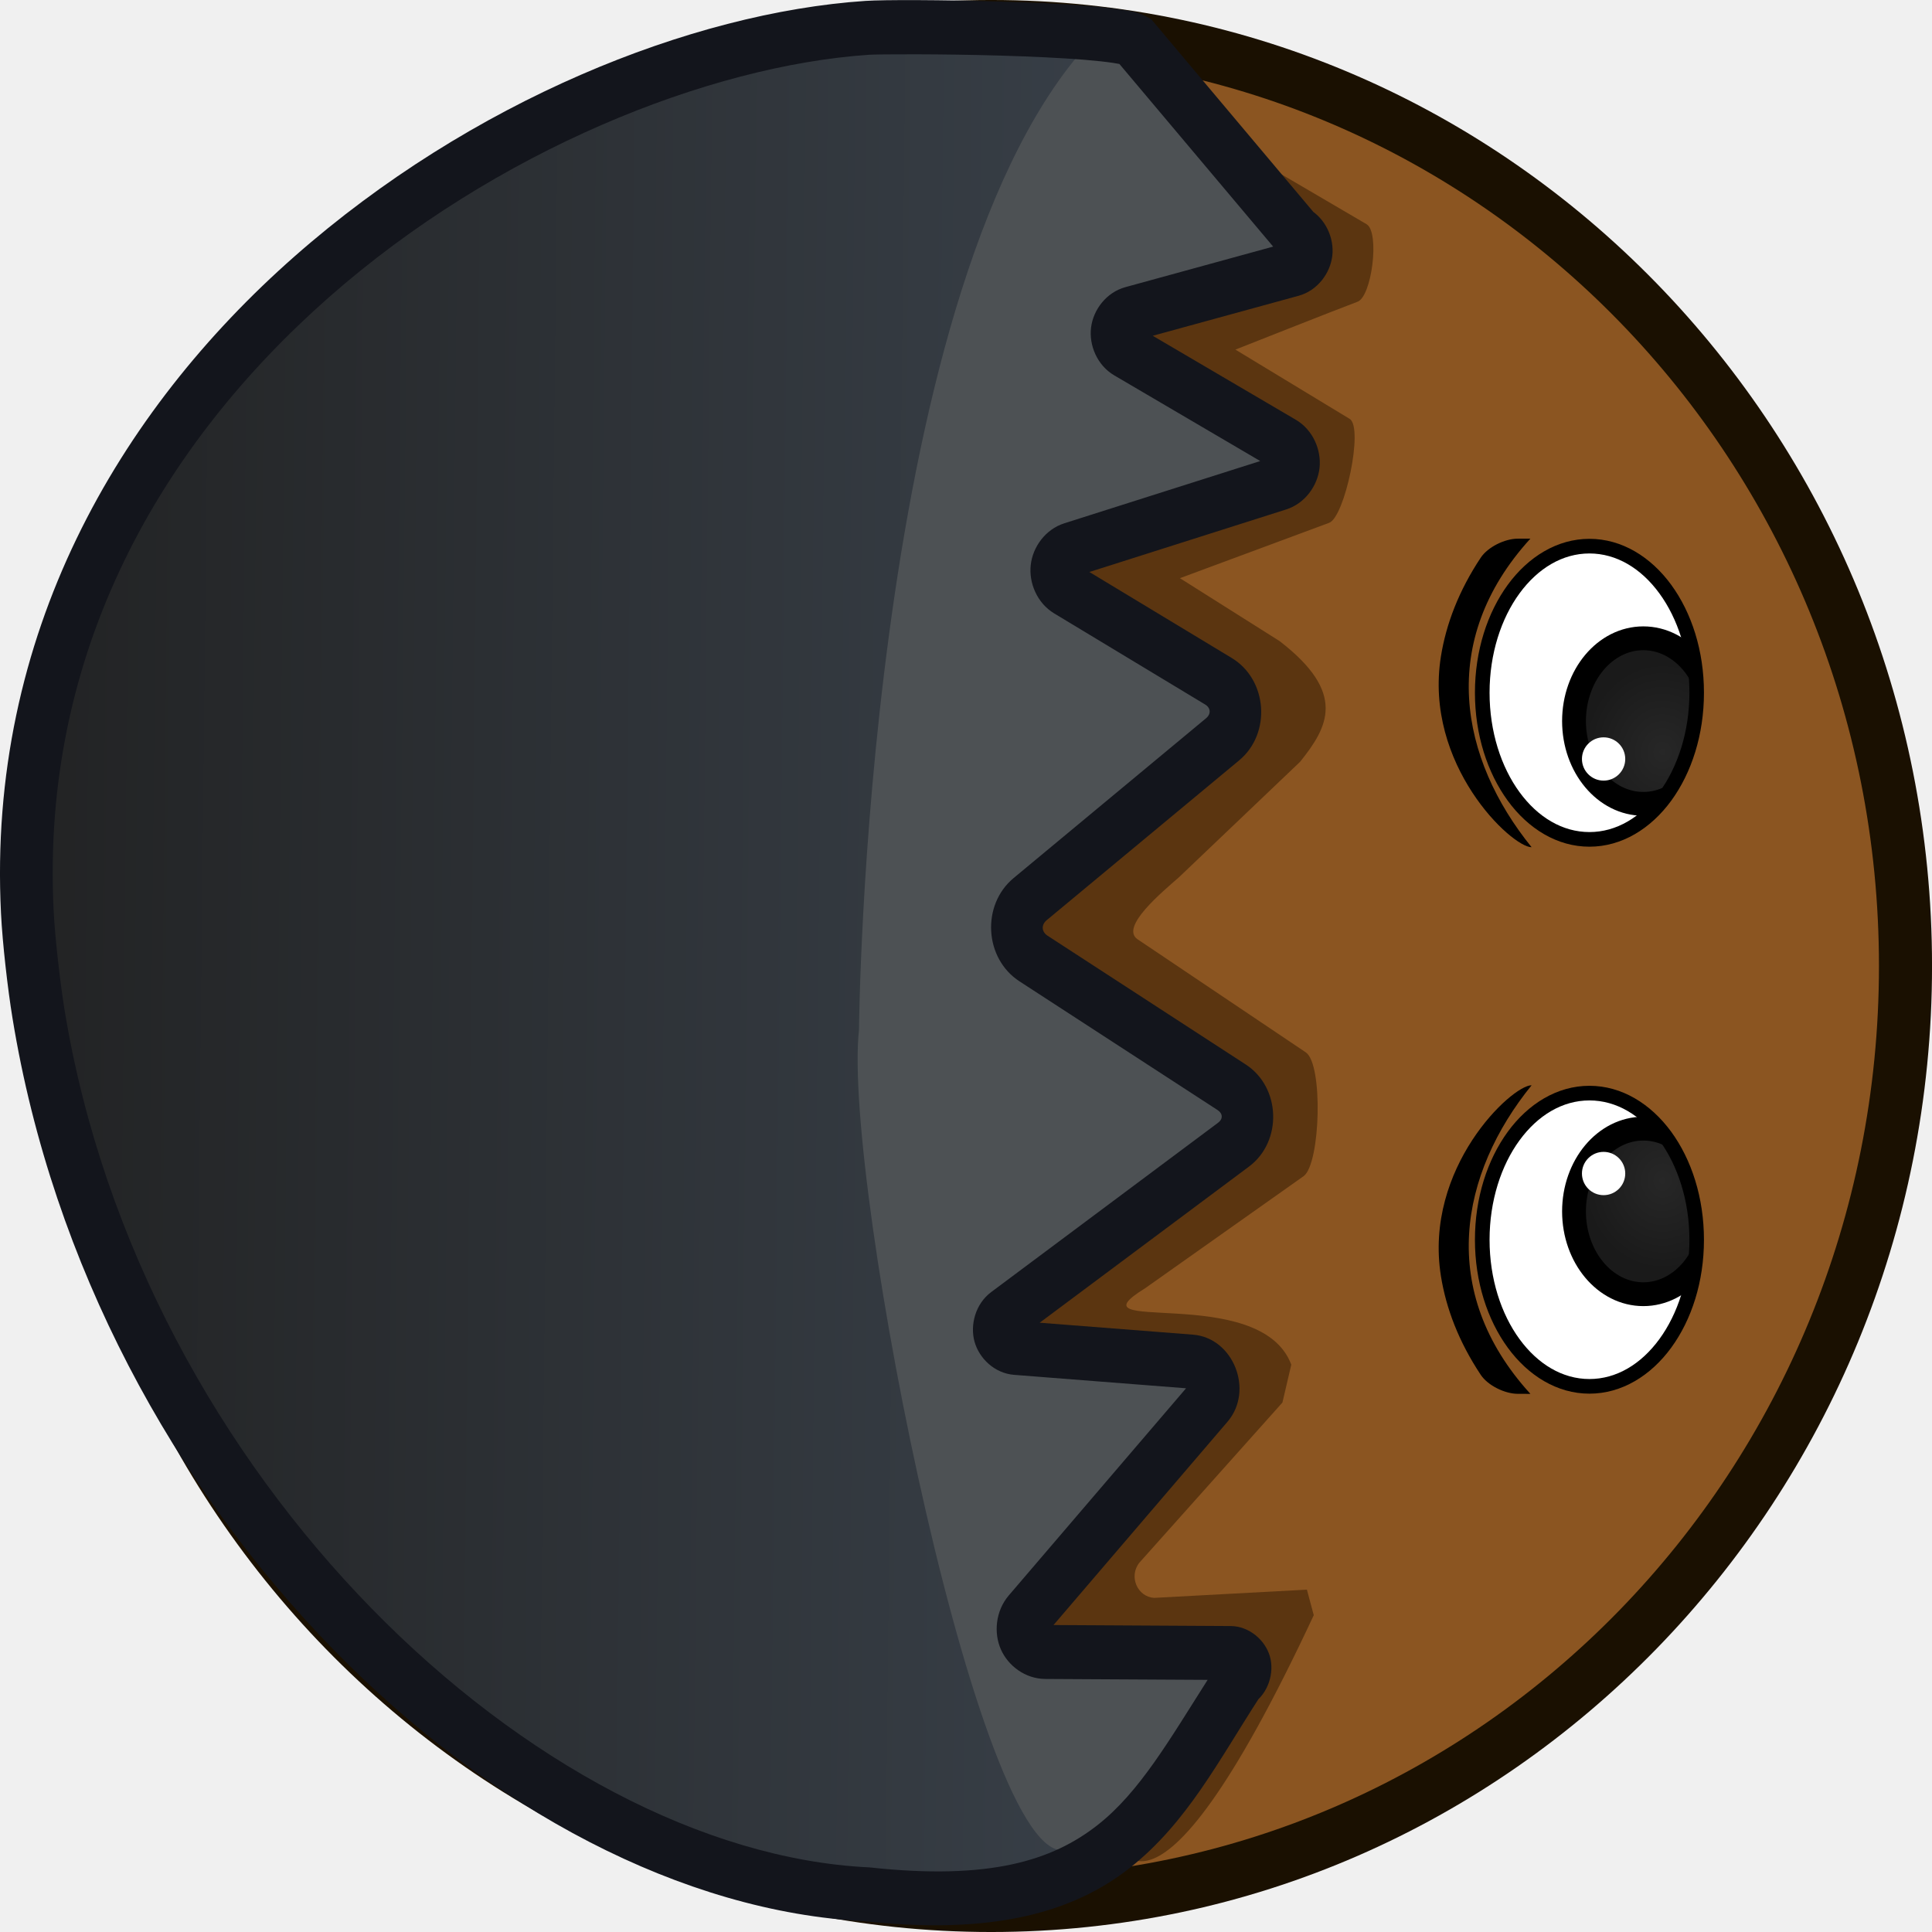
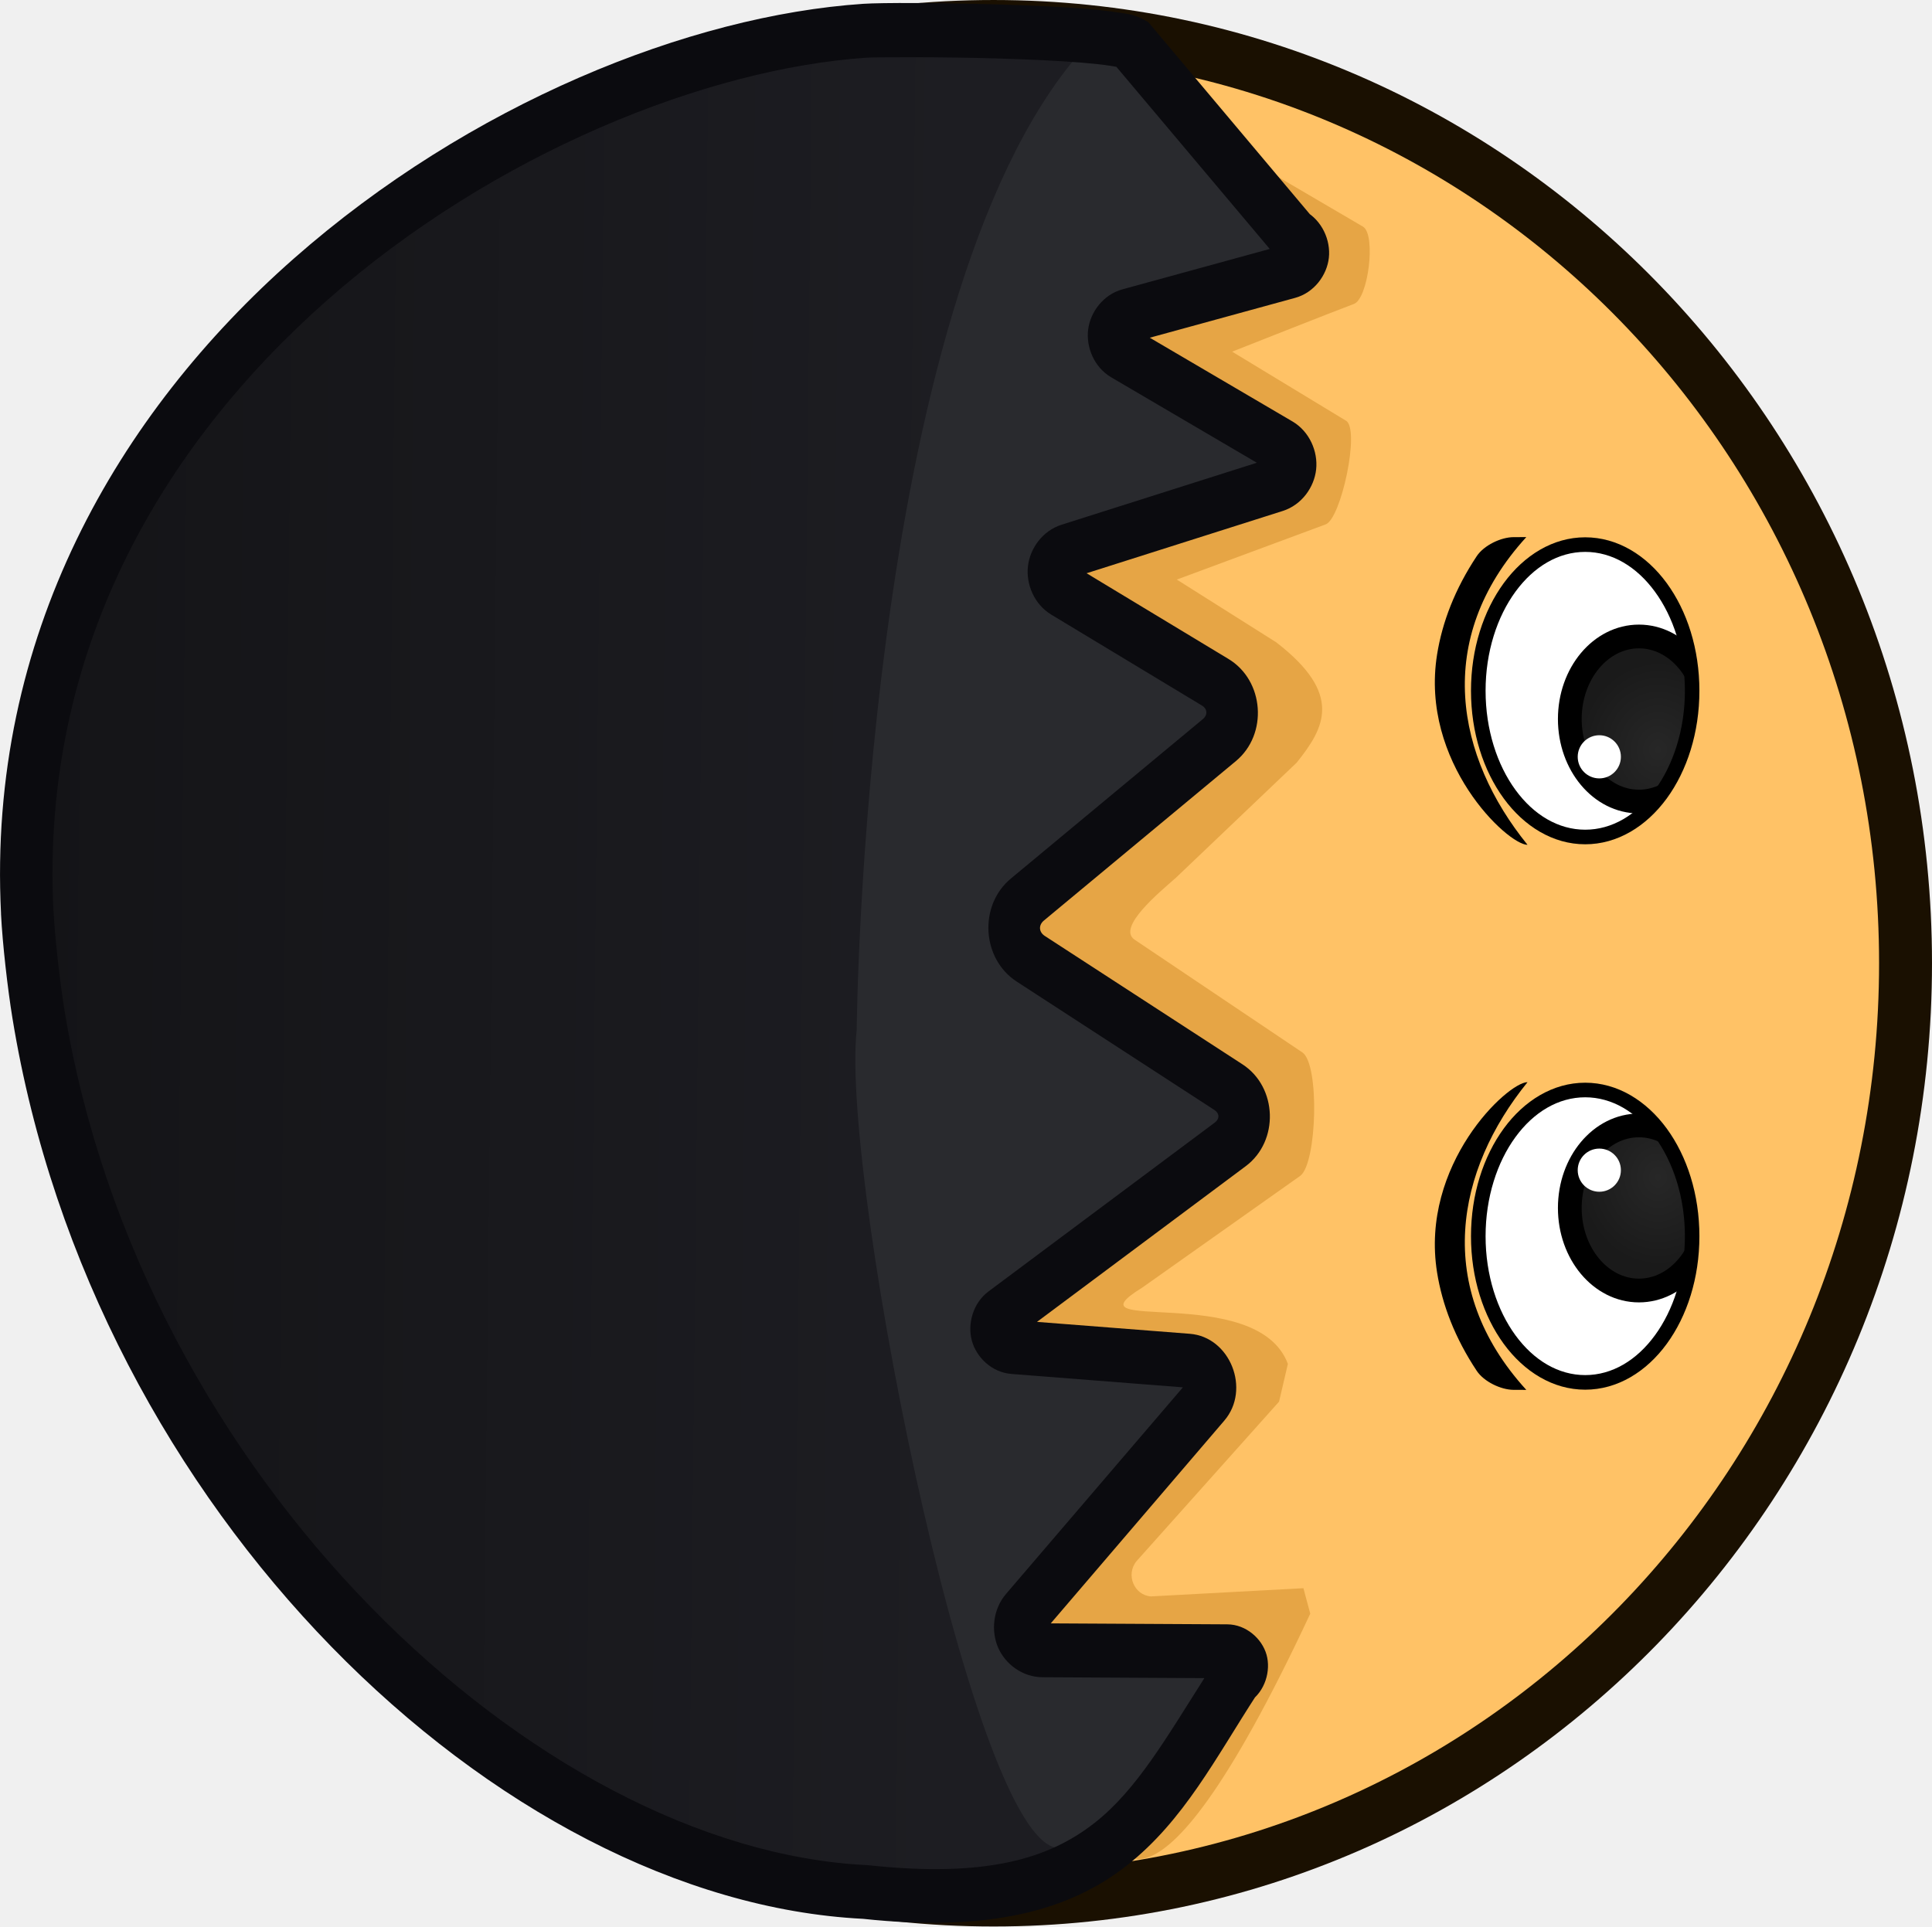
- <svg xmlns="http://www.w3.org/2000/svg" xmlns:xlink="http://www.w3.org/1999/xlink" width="117" height="117" viewBox="0 0 30.956 30.956" version="1.1" id="svg5" xml:space="preserve">
+ <svg xmlns="http://www.w3.org/2000/svg" xmlns:xlink="http://www.w3.org/1999/xlink" width="117.312" height="117" viewBox="0 0 31.039 30.956" version="1.1" id="svg5">
  <defs id="defs2">
+     <linearGradient x1="240" y1="150.774" x2="240.115" y2="183.769" gradientUnits="userSpaceOnUse" id="linearGradient10" gradientTransform="matrix(0.8971819,0,0,0.8971819,21.81132,15.39949)">
+       <stop offset="0" stop-color="#331f00" id="stop10" style="stop-color:#1d1d22;stop-opacity:1;" />
+       <stop offset="1" stop-color="#4d3108" id="stop9" style="stop-color:#141417;stop-opacity:1;" />
+     </linearGradient>
+     <linearGradient x1="240" y1="150.774" x2="240.115" y2="183.769" gradientUnits="userSpaceOnUse" id="color-7" gradientTransform="matrix(0.8971819,0,0,0.8971819,21.81132,15.39949)">
+       <stop offset="0" stop-color="#4d3108" id="stop13" style="stop-color:#141417;stop-opacity:1;" />
+       <stop offset="1" stop-color="#331f00" id="stop14" style="stop-color:#1d1d22;stop-opacity:1;" />
+     </linearGradient>
+     <linearGradient x1="240" y1="150.374" x2="240" y2="186.34" gradientUnits="userSpaceOnUse" id="color-6">
+       <stop offset="0" stop-color="#261700" id="stop11" style="stop-color:#0f0f15;stop-opacity:1;" />
+       <stop offset="1" stop-color="#0d0800" id="stop12" style="stop-color:#0f0f15;stop-opacity:1;" />
+     </linearGradient>
+     <clipPath clipPathUnits="userSpaceOnUse" id="clipPath6">
+       <path d="M 10.123,37.773 C 0.851,37.314 -9.904,27.144 -12.003,14.252 c -0.121,-0.744 -0.261,-1.959 -0.298,-2.711 -0.72,-14.352 13.495,-23.011 22.425,-23.614 0.732,-0.049 6.489,-0.009 7.138,0.343 l 4.308,5.123 c 0.419,0.228 0.349,0.865 -0.109,0.99 l -4.262,1.169 c -0.472,0.129 -0.554,0.781 -0.13,1.03 l 4.148,2.436 c 0.438,0.257 0.367,0.928 -0.116,1.081 L 15.597,1.847 c -0.487,0.155 -0.564,0.83 -0.124,1.096 l 4.028,2.433 c 0.554,0.335 0.612,1.135 0.112,1.551 l -5.138,4.268 c -0.507,0.421 -0.462,1.23 0.09,1.588 l 5.291,3.437 c 0.539,0.35 0.564,1.148 0.048,1.533 l -6.058,4.523 c -0.368,0.274 -0.203,0.871 0.25,0.906 l 4.673,0.364 c 0.546,0.043 0.809,0.707 0.448,1.129 l -4.787,5.594 c -0.343,0.401 -0.068,1.03 0.452,1.033 l 4.94,0.028 c 0.394,0.002 0.543,0.529 0.213,0.748 -2.249,3.463 -3.323,6.411 -9.912,5.697 z" fill="url(#color-7)" id="path6" style="fill:url(#linearGradient6);stroke:#0b0b0f;stroke-width:1.426;stroke-dasharray:none;stroke-opacity:1" />
+     </clipPath>
+     <linearGradient xlink:href="#color-7" id="linearGradient6" gradientUnits="userSpaceOnUse" gradientTransform="matrix(0,-0.9257807,0.901548,0,-148.1197,235.0878)" x1="240" y1="150.774" x2="240.115" y2="183.769" />
+     <linearGradient xlink:href="#linearGradient10" id="linearGradient9" x1="238.994" y1="178.259" x2="239.302" y2="150.596" gradientUnits="userSpaceOnUse" />
+     <radialGradient xlink:href="#linearGradient24" id="radialGradient15" gradientUnits="userSpaceOnUse" gradientTransform="matrix(1.177894,0.00988498,-0.01111152,1.324592,-4.830451,-4.082688)" cx="27.787" cy="10.137" fx="27.787" fy="10.137" r="1.347" />
    <linearGradient id="linearGradient24">
      <stop style="stop-color:#272727;stop-opacity:1;" offset="0" id="stop23" />
      <stop style="stop-color:#1a1a1a;stop-opacity:1;" offset="1" id="stop24" />
    </linearGradient>
-     <linearGradient x1="240" y1="150.774" x2="240" y2="184.714" gradientUnits="userSpaceOnUse" id="color-7" gradientTransform="matrix(0.8971819,0,0,0.8971819,21.81132,15.39949)">
-       <stop offset="0" stop-color="#4d3108" id="stop13" />
-       <stop offset="1" stop-color="#331f00" id="stop14" />
-     </linearGradient>
-     <linearGradient x1="240" y1="150.374" x2="240" y2="186.34" gradientUnits="userSpaceOnUse" id="color-6">
-       <stop offset="0" stop-color="#261700" id="stop11" />
-       <stop offset="1" stop-color="#0d0800" id="stop12" />
-     </linearGradient>
-     <clipPath clipPathUnits="userSpaceOnUse" id="clipPath8">
-       <path id="path9" style="fill:#ffffff;stroke:#000000;stroke-width:0.292;stroke-opacity:1" d="M 26.325,11.369 A 2.147,2.937 0 0 1 24.178,8.433 2.147,2.937 0 0 1 26.325,5.496 2.147,2.937 0 0 1 28.472,8.433 2.147,2.937 0 0 1 26.325,11.369 Z" />
-     </clipPath>
    <clipPath clipPathUnits="userSpaceOnUse" id="clipPath17">
      <path id="path17" style="fill:#ffffff;stroke:#000000;stroke-width:0.292;stroke-opacity:1" d="M 26.325,11.369 A 2.147,2.937 0 0 1 24.178,8.433 2.147,2.937 0 0 1 26.325,5.496 2.147,2.937 0 0 1 28.472,8.433 2.147,2.937 0 0 1 26.325,11.369 Z" />
    </clipPath>
-     <radialGradient xlink:href="#linearGradient24" id="radialGradient15" gradientUnits="userSpaceOnUse" gradientTransform="matrix(1.177894,0.00988498,-0.01111152,1.324592,-4.830451,-4.082688)" cx="27.787" cy="10.137" fx="27.787" fy="10.137" r="1.347" />
-     <clipPath clipPathUnits="userSpaceOnUse" id="clipPath17-4">
-       <path id="path17-8" style="fill:#ffffff;stroke:#000000;stroke-width:0.292;stroke-opacity:1" d="M 26.325,11.369 A 2.147,2.937 0 0 1 24.178,8.433 2.147,2.937 0 0 1 26.325,5.496 2.147,2.937 0 0 1 28.472,8.433 2.147,2.937 0 0 1 26.325,11.369 Z" />
-     </clipPath>
-     <radialGradient xlink:href="#linearGradient24" id="radialGradient16-8" cx="27.787" cy="10.137" fx="27.787" fy="10.137" r="1.347" gradientTransform="matrix(1.177894,0.00988498,-0.01111152,1.324592,-4.830451,-4.082688)" gradientUnits="userSpaceOnUse" />
+     <radialGradient xlink:href="#linearGradient24" id="radialGradient16" cx="27.787" cy="10.137" fx="27.787" fy="10.137" r="1.347" gradientTransform="matrix(1.177894,0.00988498,-0.01111152,1.324592,-4.830451,-4.082688)" gradientUnits="userSpaceOnUse" />
    <clipPath clipPathUnits="userSpaceOnUse" id="clipPath2">
      <path id="path2-2" style="fill:#ffffff;stroke:#000000;stroke-width:0.292;stroke-opacity:1" d="M 26.325,11.369 A 2.147,2.937 0 0 1 24.178,8.433 2.147,2.937 0 0 1 26.325,5.496 2.147,2.937 0 0 1 28.472,8.433 2.147,2.937 0 0 1 26.325,11.369 Z" />
    </clipPath>
-     <linearGradient x1="240" y1="150.774" x2="240.115" y2="183.769" gradientUnits="userSpaceOnUse" id="linearGradient10" gradientTransform="matrix(0.8971819,0,0,0.8971819,21.81132,15.39949)">
-       <stop offset="0" stop-color="#331f00" id="stop10" style="stop-color:#373e46;stop-opacity:1;" />
-       <stop offset="1" stop-color="#4d3108" id="stop9" style="stop-color:#222324;stop-opacity:1;" />
-     </linearGradient>
-     <linearGradient x1="240" y1="150.774" x2="240.115" y2="183.769" gradientUnits="userSpaceOnUse" id="color-7-8" gradientTransform="matrix(0.8971819,0,0,0.8971819,21.81132,15.39949)">
-       <stop offset="0" stop-color="#4d3108" id="stop13-8" style="stop-color:#141417;stop-opacity:1;" />
-       <stop offset="1" stop-color="#331f00" id="stop14-2" style="stop-color:#1d1d22;stop-opacity:1;" />
-     </linearGradient>
-     <linearGradient x1="240" y1="150.374" x2="240" y2="186.34" gradientUnits="userSpaceOnUse" id="color-6-4">
-       <stop offset="0" stop-color="#261700" id="stop11-5" style="stop-color:#0f0f15;stop-opacity:1;" />
-       <stop offset="1" stop-color="#0d0800" id="stop12-5" style="stop-color:#0f0f15;stop-opacity:1;" />
-     </linearGradient>
-     <clipPath clipPathUnits="userSpaceOnUse" id="clipPath6">
-       <path d="M 10.123,37.773 C 0.851,37.314 -9.904,27.144 -12.003,14.252 c -0.121,-0.744 -0.261,-1.959 -0.298,-2.711 -0.72,-14.352 13.495,-23.011 22.425,-23.614 0.732,-0.049 6.489,-0.009 7.138,0.343 l 4.308,5.123 c 0.419,0.228 0.349,0.865 -0.109,0.99 l -4.262,1.169 c -0.472,0.129 -0.554,0.781 -0.13,1.03 l 4.148,2.436 c 0.438,0.257 0.367,0.928 -0.116,1.081 L 15.597,1.847 c -0.487,0.155 -0.564,0.83 -0.124,1.096 l 4.028,2.433 c 0.554,0.335 0.612,1.135 0.112,1.551 l -5.138,4.268 c -0.507,0.421 -0.462,1.23 0.09,1.588 l 5.291,3.437 c 0.539,0.35 0.564,1.148 0.048,1.533 l -6.058,4.523 c -0.368,0.274 -0.203,0.871 0.25,0.906 l 4.673,0.364 c 0.546,0.043 0.809,0.707 0.448,1.129 l -4.787,5.594 c -0.343,0.401 -0.068,1.03 0.452,1.033 l 4.94,0.028 c 0.394,0.002 0.543,0.529 0.213,0.748 -2.249,3.463 -3.323,6.411 -9.912,5.697 z" fill="url(#color-7)" id="path6" style="fill:url(#linearGradient6);stroke:#0b0b0f;stroke-width:1.426;stroke-dasharray:none;stroke-opacity:1" />
-     </clipPath>
-     <linearGradient xlink:href="#color-7-8" id="linearGradient6" gradientUnits="userSpaceOnUse" gradientTransform="matrix(0,-0.9257807,0.901548,0,-148.1197,235.0878)" x1="240" y1="150.774" x2="240.115" y2="183.769" />
-     <linearGradient xlink:href="#linearGradient10" id="linearGradient9" x1="238.994" y1="178.259" x2="239.302" y2="150.596" gradientUnits="userSpaceOnUse" gradientTransform="matrix(0,-0.7739072,0.7536498,0,-119.3679,196.3605)" />
-     <clipPath clipPathUnits="userSpaceOnUse" id="clipPath17-1">
-       <path id="path17-1" style="fill:#ffffff;stroke:#000000;stroke-width:0.292;stroke-opacity:1" d="M 26.325,11.369 A 2.147,2.937 0 0 1 24.178,8.433 2.147,2.937 0 0 1 26.325,5.496 2.147,2.937 0 0 1 28.472,8.433 2.147,2.937 0 0 1 26.325,11.369 Z" />
-     </clipPath>
-     <clipPath clipPathUnits="userSpaceOnUse" id="clipPath2-5">
-       <path id="path2-0" style="fill:#ffffff;stroke:#000000;stroke-width:0.292;stroke-opacity:1" d="M 26.325,11.369 A 2.147,2.937 0 0 1 24.178,8.433 2.147,2.937 0 0 1 26.325,5.496 2.147,2.937 0 0 1 28.472,8.433 2.147,2.937 0 0 1 26.325,11.369 Z" />
-     </clipPath>
  </defs>
-   <g id="layer1" transform="matrix(0.8001632,0,0,0.799999,5.157188,5.157651)">
-     <g id="g2" transform="matrix(0,-0.7739072,0.7536499,0,-119.471,196.4209)">
-       <path style="fill:#8b5521;fill-opacity:1" d="m 212.839,176.304 c 0,-13.418 10.877,-24.296 24.296,-24.296 13.418,0 24.296,10.877 24.296,24.296 0,13.418 -10.877,24.296 -24.296,24.296 -13.418,0 -24.296,-10.877 -24.296,-24.296 z" id="path1" />
-       <g id="g20-5" transform="translate(2.4240234e-5,1.357668e-4)">
-         <g id="g38-4" transform="matrix(0.7208781,0,0,0.7208781,64.12424,52.67339)">
-           <g id="g7-1" transform="matrix(0,1.840639,1.792459,0,215.0572,145.1013)">
-             <path style="baseline-shift:baseline;display:inline;overflow:visible;opacity:1;vector-effect:none;fill:#ffffff;enable-background:accumulate;stop-color:#000000;stop-opacity:1" d="m 11.369,-26.325 a 2.937,2.147 0 0 1 -2.937,2.147 2.937,2.147 0 0 1 -2.937,-2.147 2.937,2.147 0 0 1 2.937,-2.147 2.937,2.147 0 0 1 2.937,2.147 z" id="path10-7" transform="rotate(90)" />
-             <ellipse style="fill:url(#radialGradient15);stroke:#000000;stroke-width:0.477;stroke-linecap:butt;stroke-dasharray:none;stroke-opacity:1" id="path7-8" cx="27.403" cy="9" rx="1.388" ry="1.658" clip-path="url(#clipPath17-4)" />
-             <path style="baseline-shift:baseline;display:inline;overflow:visible;opacity:1;vector-effect:none;enable-background:accumulate;stop-color:#000000;stop-opacity:1" d="m 8.432,-28.617 c -0.84,-10e-7 -1.602,0.247 -2.162,0.656 -0.56,0.409 -0.92,0.99 -0.92,1.637 -1e-7,0.647 0.36,1.225 0.92,1.635 0.56,0.409 1.322,0.658 2.162,0.658 0.84,0 1.604,-0.249 2.164,-0.658 0.56,-0.409 0.92,-0.988 0.92,-1.635 0,-0.647 -0.36,-1.227 -0.92,-1.637 -0.56,-0.409 -1.324,-0.656 -2.164,-0.656 z m 0,0.291 c 0.782,0 1.489,0.234 1.992,0.602 0.503,0.368 0.799,0.861 0.799,1.4 0,0.539 -0.296,1.033 -0.799,1.4 -0.503,0.368 -1.21,0.6 -1.992,0.6 -0.782,0 -1.487,-0.232 -1.99,-0.6 -0.503,-0.368 -0.799,-0.861 -0.799,-1.4 -10e-8,-0.539 0.296,-1.033 0.799,-1.4 0.503,-0.368 1.208,-0.602 1.99,-0.602 z" id="path11-1" transform="rotate(90)" />
-             <path style="baseline-shift:baseline;display:inline;overflow:visible;opacity:1;vector-effect:none;enable-background:accumulate;stop-color:#000000;stop-opacity:1" d="m 25.141,5.346 -0.253,6.849e-4 c -0.258,6.987e-4 -0.598,0.166 -0.741,0.381 -0.44,0.663 -0.693,1.329 -0.797,1.977 -0.347,2.17 1.418,3.824 1.816,3.822 -1.428,-1.762 -1.902,-4.121 -0.025,-6.18 z" id="path20-1" />
-             <ellipse style="fill:#ffffff;fill-opacity:1;stroke-width:0.4" id="path3" cx="29.784" cy="7.372" rx="0.578" ry="0.578" transform="matrix(0.75,0,0,0.75,4.269325,4.230188)" />
-           </g>
-           <g id="g15" transform="matrix(0,1.840639,-1.792459,0,264.925,145.1013)">
-             <path style="baseline-shift:baseline;display:inline;overflow:visible;opacity:1;vector-effect:none;fill:#ffffff;enable-background:accumulate;stop-color:#000000;stop-opacity:1" d="m 11.369,-26.325 a 2.937,2.147 0 0 1 -2.937,2.147 2.937,2.147 0 0 1 -2.937,-2.147 2.937,2.147 0 0 1 2.937,-2.147 2.937,2.147 0 0 1 2.937,2.147 z" id="path12" transform="rotate(90)" />
-             <ellipse style="fill:url(#radialGradient16-8);stroke:#000000;stroke-width:0.477;stroke-linecap:butt;stroke-dasharray:none;stroke-opacity:1" id="ellipse12" cx="27.403" cy="9" rx="1.388" ry="1.658" clip-path="url(#clipPath17-4)" />
-             <path style="baseline-shift:baseline;display:inline;overflow:visible;opacity:1;vector-effect:none;enable-background:accumulate;stop-color:#000000;stop-opacity:1" d="m 8.432,-28.617 c -0.84,-10e-7 -1.602,0.247 -2.162,0.656 -0.56,0.409 -0.92,0.99 -0.92,1.637 -1e-7,0.647 0.36,1.225 0.92,1.635 0.56,0.409 1.322,0.658 2.162,0.658 0.84,0 1.604,-0.249 2.164,-0.658 0.56,-0.409 0.92,-0.988 0.92,-1.635 0,-0.647 -0.36,-1.227 -0.92,-1.637 -0.56,-0.409 -1.324,-0.656 -2.164,-0.656 z m 0,0.291 c 0.782,0 1.489,0.234 1.992,0.602 0.503,0.368 0.799,0.861 0.799,1.4 0,0.539 -0.296,1.033 -0.799,1.4 -0.503,0.368 -1.21,0.6 -1.992,0.6 -0.782,0 -1.487,-0.232 -1.99,-0.6 -0.503,-0.368 -0.799,-0.861 -0.799,-1.4 -10e-8,-0.539 0.296,-1.033 0.799,-1.4 0.503,-0.368 1.208,-0.602 1.99,-0.602 z" id="path13" transform="rotate(90)" />
-             <path style="baseline-shift:baseline;display:inline;overflow:visible;opacity:1;vector-effect:none;enable-background:accumulate;stop-color:#000000;stop-opacity:1" d="m 25.141,5.346 -0.253,6.849e-4 c -0.258,6.987e-4 -0.598,0.166 -0.741,0.381 -0.44,0.663 -0.693,1.329 -0.797,1.977 -0.347,2.17 1.418,3.824 1.816,3.822 -1.428,-1.762 -1.902,-4.121 -0.025,-6.18 z" id="path15" />
-             <ellipse style="fill:#ffffff;fill-opacity:1;stroke-width:0.4" id="ellipse15" cx="29.784" cy="7.372" rx="0.578" ry="0.578" transform="matrix(0.75,0,0,0.75,4.269325,4.230188)" />
-           </g>
+   <g id="layer1" transform="matrix(0.8001632,0,0,0.799999,5.253461,5.157653)">
+     <g id="g2" transform="matrix(0,-0.7739072,0.7536499,0,-119.4882,196.4209)">
+       <path style="fill:#ffc266" d="m 212.839,176.304 c 0,-13.418 10.877,-24.296 24.296,-24.296 13.418,0 24.296,10.877 24.296,24.296 0,13.418 -10.877,24.296 -24.296,24.296 -13.418,0 -24.296,-10.877 -24.296,-24.296 z" id="path1" />
+       <path style="fill:#1a1001" d="m 237.135,151.305 c -13.799,0 -25,11.201 -25,25 0,13.799 11.201,25 25,25 13.799,0 25,-11.201 25,-25 0,-13.799 -11.201,-25 -25,-25 z m 0,1.408 c 13.037,0 23.592,10.554 23.592,23.592 0,13.037 -10.554,23.59 -23.592,23.59 -13.037,0 -23.59,-10.552 -23.59,-23.59 0,-13.037 10.552,-23.592 23.59,-23.592 z" id="path2" />
+       <path d="m 216.917,176.555 c 0.406,-7.939 9.396,-17.148 20.793,-18.945 0.657,-0.104 1.731,-0.223 2.397,-0.255 12.56,-0.138 19.855,9.932 20.428,21.288 l -4.281,7.501 c -0.201,0.359 -1.901,0.141 -2.012,-0.252 -0.185,-0.511 -1.234,-3.232 -1.234,-3.232 l -1.794,3.037 c -0.228,0.375 -2.554,-0.136 -2.69,-0.549 l -1.431,-3.962 -1.628,2.648 c -1.347,1.792 -2.218,1.29 -3.123,0.546 l -2.988,-3.218 c -0.373,-0.434 -1.288,-1.576 -1.605,-1.104 l -2.929,4.474 c -0.309,0.461 -2.858,0.389 -3.199,-0.052 l -2.903,-4.213 c -1.266,-2.111 0.166,3.055 -1.981,3.878 l -0.98,-0.235 -4.142,-3.799 c -0.354,-0.294 -0.885,-0.057 -0.913,0.387 l 0.213,4.061 -0.661,0.182 c -9.323,-4.47 -5.657,-5.301 -5.657,-5.301 z" fill="url(#color-7)" id="path37" style="fill:#e6a545;fill-opacity:1;stroke:none;stroke-width:1.24;stroke-dasharray:none;stroke-opacity:1" />
+       <path style="baseline-shift:baseline;display:inline;overflow:visible;opacity:1;vector-effect:none;fill:url(#linearGradient9);enable-background:accumulate;stop-color:#000000;stop-opacity:1" d="m 213.03,172.876 c 0.446,-9.228 10.301,-19.93 22.795,-22.019 0.721,-0.12 1.898,-0.259 2.628,-0.297 13.909,-0.716 22.3,13.43 22.884,22.316 0.048,0.729 0.009,6.458 -0.332,7.104 l -4.964,4.287 c -0.221,0.417 -0.838,0.347 -0.96,-0.109 l -1.133,-4.241 c -0.125,-0.47 -0.757,-0.552 -0.998,-0.13 l -2.36,4.128 c -0.249,0.436 -0.899,0.365 -1.048,-0.115 l -1.695,-5.477 c -0.15,-0.485 -0.805,-0.561 -1.062,-0.123 l -2.357,4.008 c -0.325,0.552 -1.1,0.609 -1.503,0.112 l -4.136,-5.113 c -0.408,-0.505 -1.192,-0.459 -1.539,0.089 l -3.331,5.266 c -0.339,0.536 -1.112,0.561 -1.485,0.048 l -4.383,-6.029 c -0.266,-0.366 -0.844,-0.202 -0.878,0.249 l -0.353,4.65 c -0.041,0.543 -0.685,0.805 -1.094,0.446 l -5.421,-4.764 c -0.388,-0.341 -0.998,-0.067 -1.001,0.45 l -0.027,4.916 c -0.002,0.392 -0.513,0.541 -0.725,0.212 -3.356,-2.238 -6.213,-3.307 -5.521,-9.864 z" id="path7" />
+       <path style="baseline-shift:baseline;display:inline;overflow:visible;opacity:1;vector-effect:none;fill:#292a2e;fill-opacity:1;stroke-width:1.533;stroke-linecap:square;enable-background:accumulate;stop-color:#000000;stop-opacity:1" d="m 15.893,-13.332 -0.013,1.849 C 10.059,-4.791 9.904,14.685 9.904,14.685 9.456,18.717 13.253,37.753 15.538,36.54 l -0.013,1.847 8.11,0.012 0.013,-1.847 0.342,-48.025 0.013,-1.847 z" id="path4" transform="matrix(0,0.9951571,-0.9691084,0,249.6369,162.8019)" clip-path="url(#clipPath6)" />
+       <path style="baseline-shift:baseline;display:inline;overflow:visible;opacity:1;vector-effect:none;fill:#0b0b0f;enable-background:accumulate;stop-color:#000000;stop-opacity:1" d="m 238.418,149.861 c -0.779,0.04 -1.952,0.178 -2.709,0.305 -12.812,2.142 -22.897,12.966 -23.375,22.66 -0.351,3.366 0.218,5.508 1.383,7.027 1.168,1.524 2.801,2.372 4.445,3.469 l -0.199,-0.203 c 0.271,0.42 0.811,0.578 1.227,0.457 0.416,-0.121 0.785,-0.545 0.787,-1.045 l 0.025,-4.703 5.262,4.623 c 0.809,0.711 2.172,0.157 2.254,-0.918 l 0.309,-4.072 4.041,5.561 c 0.65,0.894 2.052,0.848 2.643,-0.086 l 3.332,-5.266 c 0.102,-0.162 0.282,-0.172 0.402,-0.023 l 4.137,5.113 c 0.696,0.86 2.09,0.756 2.65,-0.197 l 2.225,-3.781 1.617,5.227 c 0.157,0.506 0.616,0.838 1.078,0.889 0.463,0.051 0.983,-0.173 1.246,-0.633 l 2.172,-3.799 1.035,3.875 c 0.135,0.504 0.587,0.845 1.041,0.896 0.454,0.051 0.971,-0.181 1.215,-0.643 l -0.162,0.203 5.064,-4.373 0.062,-0.117 c 0.141,-0.267 0.148,-0.434 0.186,-0.682 0.038,-0.247 0.069,-0.539 0.096,-0.869 0.052,-0.66 0.088,-1.468 0.111,-2.277 0.047,-1.618 0.05,-3.152 0.018,-3.648 -0.305,-4.638 -2.598,-10.49 -6.611,-15.168 -4.013,-4.678 -9.808,-8.171 -17.006,-7.801 z m 0.07,1.398 c 6.711,-0.346 12.067,2.875 15.873,7.312 3.806,4.437 5.998,10.101 6.277,14.35 0.015,0.232 0.025,1.928 -0.021,3.518 -0.023,0.795 -0.058,1.586 -0.107,2.205 -0.025,0.309 -0.053,0.575 -0.082,0.768 -0.02,0.131 -0.023,0.139 -0.027,0.164 l -4.727,4.086 -1.049,-3.926 c -0.136,-0.508 -0.586,-0.853 -1.043,-0.912 -0.457,-0.059 -0.979,0.159 -1.24,0.615 l -2.217,3.879 -1.609,-5.203 c -0.157,-0.507 -0.614,-0.841 -1.078,-0.895 -0.464,-0.054 -0.987,0.165 -1.256,0.623 l -2.357,4.01 c -0.088,0.15 -0.246,0.161 -0.355,0.025 l -4.137,-5.113 c -0.697,-0.861 -2.082,-0.78 -2.674,0.156 l -3.332,5.266 c -0.087,0.138 -0.23,0.144 -0.326,0.012 l -4.383,-6.029 c -0.304,-0.418 -0.849,-0.566 -1.283,-0.443 -0.434,0.123 -0.82,0.535 -0.859,1.051 l -0.348,4.57 -5.361,-4.711 c -0.4,-0.352 -0.966,-0.403 -1.395,-0.211 -0.428,0.192 -0.765,0.649 -0.768,1.182 l -0.023,4.312 c -1.545,-1.01 -2.896,-1.801 -3.752,-2.918 -0.927,-1.21 -1.437,-2.878 -1.102,-6.053 l 0.002,-0.019 v -0.019 c 0.423,-8.757 10.043,-19.329 22.213,-21.363 0.685,-0.114 1.867,-0.252 2.547,-0.287 z" id="path8" />
+     </g>
+     <g id="g20" transform="matrix(0,-0.7739072,0.7536499,0,-119.5912,196.4209)">
+       <g id="g38-4" transform="matrix(0.7208781,0,0,0.7208781,64.12424,52.67339)">
+         <g id="g7" transform="matrix(0,1.840639,1.792459,0,215.0572,145.1013)">
+           <path style="baseline-shift:baseline;display:inline;overflow:visible;opacity:1;vector-effect:none;fill:#ffffff;enable-background:accumulate;stop-color:#000000;stop-opacity:1" d="m 11.369,-26.325 a 2.937,2.147 0 0 1 -2.937,2.147 2.937,2.147 0 0 1 -2.937,-2.147 2.937,2.147 0 0 1 2.937,-2.147 2.937,2.147 0 0 1 2.937,2.147 z" id="path10" transform="rotate(90)" />
+           <ellipse style="fill:url(#radialGradient15);stroke:#000000;stroke-width:0.477;stroke-linecap:butt;stroke-dasharray:none;stroke-opacity:1" id="path7-8" cx="27.403" cy="9" rx="1.388" ry="1.658" clip-path="url(#clipPath17)" />
+           <path style="baseline-shift:baseline;display:inline;overflow:visible;opacity:1;vector-effect:none;enable-background:accumulate;stop-color:#000000;stop-opacity:1" d="m 8.432,-28.617 c -0.84,-10e-7 -1.602,0.247 -2.162,0.656 -0.56,0.409 -0.92,0.99 -0.92,1.637 -1e-7,0.647 0.36,1.225 0.92,1.635 0.56,0.409 1.322,0.658 2.162,0.658 0.84,0 1.604,-0.249 2.164,-0.658 0.56,-0.409 0.92,-0.988 0.92,-1.635 0,-0.647 -0.36,-1.227 -0.92,-1.637 -0.56,-0.409 -1.324,-0.656 -2.164,-0.656 z m 0,0.291 c 0.782,0 1.489,0.234 1.992,0.602 0.503,0.368 0.799,0.861 0.799,1.4 0,0.539 -0.296,1.033 -0.799,1.4 -0.503,0.368 -1.21,0.6 -1.992,0.6 -0.782,0 -1.487,-0.232 -1.99,-0.6 -0.503,-0.368 -0.799,-0.861 -0.799,-1.4 -10e-8,-0.539 0.296,-1.033 0.799,-1.4 0.503,-0.368 1.208,-0.602 1.99,-0.602 z" id="path11" transform="rotate(90)" />
+           <path style="baseline-shift:baseline;display:inline;overflow:visible;opacity:1;vector-effect:none;enable-background:accumulate;stop-color:#000000;stop-opacity:1" d="m 25.141,5.346 -0.253,6.849e-4 c -0.258,6.987e-4 -0.598,0.166 -0.741,0.381 -0.44,0.663 -0.693,1.329 -0.797,1.977 -0.347,2.17 1.418,3.824 1.816,3.822 -1.428,-1.762 -1.902,-4.121 -0.025,-6.18 z" id="path20" />
+           <ellipse style="fill:#ffffff;fill-opacity:1;stroke-width:0.4" id="path3" cx="29.784" cy="7.372" rx="0.578" ry="0.578" transform="matrix(0.75,0,0,0.75,4.269325,4.230188)" />
        </g>
-       </g>
-       <path style="fill:#1a1001" d="m 237.135,151.305 c -13.799,0 -25,11.201 -25,25 0,13.799 11.201,25 25,25 13.799,0 25,-11.201 25,-25 0,-13.799 -11.201,-25 -25,-25 z m 0,1.408 c 13.037,0 23.592,10.554 23.592,23.592 0,13.037 -10.554,23.59 -23.592,23.59 -13.037,0 -23.59,-10.552 -23.59,-23.59 0,-13.037 10.552,-23.592 23.59,-23.592 z" id="path2" transform="translate(-1.2015723e-6)" />
-       <g id="g1" transform="matrix(0,1.326876,-1.292145,0,253.8042,158.5232)">
-         <path d="M 13.693,28.486 C 7.709,28.172 0.769,21.215 -0.585,12.394 -0.663,11.886 -0.753,11.054 -0.778,10.539 -0.881,0.819 6.707,-4.827 15.266,-5.27 l 5.653,3.313 c 0.27,0.156 0.106,1.471 -0.19,1.557 -0.385,0.143 -2.436,0.955 -2.436,0.955 l 2.289,1.388 c 0.283,0.176 -0.102,1.977 -0.414,2.082 l -2.986,1.108 1.996,1.26 c 1.35,1.042 0.972,1.716 0.411,2.417 l -2.425,2.312 c -0.327,0.288 -1.188,0.997 -0.832,1.242 l 3.372,2.267 c 0.348,0.239 0.293,2.212 -0.04,2.475 l -3.175,2.246 c -1.591,0.98 2.302,-0.128 2.923,1.533 l -0.177,0.758 -2.863,3.206 c -0.221,0.274 -0.043,0.685 0.292,0.707 l 3.061,-0.165 0.137,0.512 c -3.368,7.215 -3.995,4.378 -3.995,4.378 z" fill="url(#color-7)" id="path37-2" style="fill:#5b3510;fill-opacity:1;stroke:none;stroke-width:0.947;stroke-dasharray:none;stroke-opacity:1" />
-         <path style="baseline-shift:baseline;display:inline;overflow:visible;opacity:1;vector-effect:none;fill:url(#linearGradient9);stroke-width:0.764;enable-background:accumulate;stop-color:#000000;stop-opacity:1" d="M 10.92,31.495 C 3.966,31.15 -4.1,23.523 -5.674,13.854 -5.765,13.296 -5.87,12.385 -5.898,11.82 -6.438,1.056 4.223,-5.438 10.92,-5.89 c 0.549,-0.037 4.867,-0.007 5.354,0.257 l 3.231,3.842 c 0.314,0.171 0.262,0.649 -0.082,0.743 l -3.196,0.877 c -0.354,0.097 -0.416,0.586 -0.098,0.772 l 3.111,1.827 c 0.329,0.193 0.275,0.696 -0.087,0.811 l -4.128,1.312 c -0.365,0.116 -0.423,0.623 -0.093,0.822 l 3.021,1.824 c 0.416,0.251 0.459,0.851 0.084,1.163 l -3.853,3.201 c -0.381,0.316 -0.346,0.923 0.067,1.191 l 3.969,2.578 c 0.404,0.262 0.423,0.861 0.036,1.149 l -4.544,3.392 c -0.276,0.206 -0.152,0.653 0.188,0.68 l 3.505,0.273 c 0.409,0.032 0.607,0.53 0.336,0.847 l -3.59,4.196 c -0.257,0.301 -0.051,0.772 0.339,0.775 l 3.705,0.021 c 0.295,0.002 0.408,0.397 0.16,0.561 -1.687,2.597 -2.492,4.808 -7.434,4.273 z" id="path7" />
-         <path style="baseline-shift:baseline;display:inline;overflow:visible;opacity:1;vector-effect:none;fill:#4d5154;fill-opacity:1;stroke-width:1.533;stroke-linecap:square;enable-background:accumulate;stop-color:#000000;stop-opacity:1" d="m 15.893,-13.332 -0.013,1.849 C 10.059,-4.791 9.904,14.685 9.904,14.685 9.456,18.717 13.253,37.753 15.538,36.54 l -0.013,1.847 8.11,0.012 0.013,-1.847 0.342,-48.025 0.013,-1.847 z" id="path4" transform="matrix(0.75,0,0,0.75,3.327753,3.16473)" clip-path="url(#clipPath6)" />
-         <path style="baseline-shift:baseline;display:inline;overflow:visible;opacity:1;vector-effect:none;fill:#13151c;fill-opacity:1;stroke-width:0.764;enable-background:accumulate;stop-color:#000000;stop-opacity:1" d="m -6.425,11.847 c 0.03,0.603 0.134,1.511 0.23,2.097 1.614,9.915 9.772,17.72 17.078,18.09 2.537,0.272 4.151,-0.169 5.296,-1.07 1.148,-0.904 1.788,-2.168 2.614,-3.44 l -0.153,0.154 c 0.316,-0.21 0.436,-0.627 0.344,-0.949 -0.091,-0.322 -0.411,-0.607 -0.788,-0.609 l -3.545,-0.02 3.484,-4.072 c 0.536,-0.626 0.118,-1.681 -0.692,-1.744 l -3.069,-0.239 4.191,-3.127 c 0.674,-0.503 0.639,-1.588 -0.065,-2.045 l -3.968,-2.579 c -0.122,-0.079 -0.13,-0.218 -0.018,-0.311 l 3.854,-3.201 c 0.648,-0.538 0.57,-1.617 -0.149,-2.051 l -2.85,-1.722 3.939,-1.252 c 0.381,-0.121 0.631,-0.476 0.67,-0.834 0.038,-0.358 -0.13,-0.761 -0.477,-0.964 l -2.863,-1.681 2.92,-0.801 c 0.38,-0.104 0.637,-0.454 0.676,-0.806 0.039,-0.351 -0.136,-0.751 -0.484,-0.94 l 0.153,0.125 -3.296,-3.919 -0.088,-0.048 c -0.201,-0.109 -0.327,-0.114 -0.514,-0.144 -0.186,-0.029 -0.406,-0.054 -0.655,-0.074 -0.497,-0.041 -1.107,-0.068 -1.716,-0.086 -1.22,-0.036 -2.376,-0.039 -2.75,-0.014 -3.495,0.236 -7.905,2.011 -11.431,5.117 C -4.072,1.792 -6.704,6.276 -6.425,11.847 Z m 1.054,-0.054 C -5.631,6.599 -3.204,2.454 0.14,-0.492 3.484,-3.437 7.753,-5.133 10.955,-5.35 c 0.175,-0.012 1.453,-0.019 2.651,0.017 0.599,0.018 1.195,0.045 1.662,0.083 0.233,0.019 0.434,0.041 0.578,0.063 0.099,0.016 0.105,0.018 0.124,0.021 l 3.079,3.658 -2.959,0.812 c -0.383,0.105 -0.643,0.454 -0.687,0.807 -0.045,0.354 0.12,0.758 0.464,0.96 l 2.923,1.716 -3.921,1.246 c -0.382,0.121 -0.634,0.476 -0.674,0.834 -0.041,0.359 0.125,0.764 0.47,0.972 l 3.022,1.824 c 0.113,0.068 0.121,0.19 0.019,0.275 l -3.854,3.201 c -0.649,0.539 -0.588,1.611 0.118,2.069 l 3.968,2.579 c 0.104,0.068 0.109,0.178 0.009,0.252 l -4.544,3.392 c -0.315,0.235 -0.427,0.657 -0.334,0.993 0.093,0.336 0.403,0.635 0.792,0.665 l 3.444,0.269 -3.55,4.149 c -0.265,0.31 -0.304,0.748 -0.159,1.079 0.145,0.331 0.489,0.592 0.891,0.594 l 3.25,0.018 c -0.762,1.196 -1.357,2.241 -2.199,2.904 -0.912,0.717 -2.169,1.112 -4.562,0.853 l -0.015,-0.002 h -0.015 C 4.346,30.627 -3.621,23.182 -5.155,13.764 -5.241,13.234 -5.345,12.319 -5.371,11.793 Z" id="path8" />
+         <g id="g15" transform="matrix(0,1.840639,-1.792459,0,264.925,145.1013)">
+           <path style="baseline-shift:baseline;display:inline;overflow:visible;opacity:1;vector-effect:none;fill:#ffffff;enable-background:accumulate;stop-color:#000000;stop-opacity:1" d="m 11.369,-26.325 a 2.937,2.147 0 0 1 -2.937,2.147 2.937,2.147 0 0 1 -2.937,-2.147 2.937,2.147 0 0 1 2.937,-2.147 2.937,2.147 0 0 1 2.937,2.147 z" id="path12" transform="rotate(90)" />
+           <ellipse style="fill:url(#radialGradient16);stroke:#000000;stroke-width:0.477;stroke-linecap:butt;stroke-dasharray:none;stroke-opacity:1" id="ellipse12" cx="27.403" cy="9" rx="1.388" ry="1.658" clip-path="url(#clipPath17)" />
+           <path style="baseline-shift:baseline;display:inline;overflow:visible;opacity:1;vector-effect:none;enable-background:accumulate;stop-color:#000000;stop-opacity:1" d="m 8.432,-28.617 c -0.84,-10e-7 -1.602,0.247 -2.162,0.656 -0.56,0.409 -0.92,0.99 -0.92,1.637 -1e-7,0.647 0.36,1.225 0.92,1.635 0.56,0.409 1.322,0.658 2.162,0.658 0.84,0 1.604,-0.249 2.164,-0.658 0.56,-0.409 0.92,-0.988 0.92,-1.635 0,-0.647 -0.36,-1.227 -0.92,-1.637 -0.56,-0.409 -1.324,-0.656 -2.164,-0.656 z m 0,0.291 c 0.782,0 1.489,0.234 1.992,0.602 0.503,0.368 0.799,0.861 0.799,1.4 0,0.539 -0.296,1.033 -0.799,1.4 -0.503,0.368 -1.21,0.6 -1.992,0.6 -0.782,0 -1.487,-0.232 -1.99,-0.6 -0.503,-0.368 -0.799,-0.861 -0.799,-1.4 -10e-8,-0.539 0.296,-1.033 0.799,-1.4 0.503,-0.368 1.208,-0.602 1.99,-0.602 z" id="path13" transform="rotate(90)" />
+           <path style="baseline-shift:baseline;display:inline;overflow:visible;opacity:1;vector-effect:none;enable-background:accumulate;stop-color:#000000;stop-opacity:1" d="m 25.141,5.346 -0.253,6.849e-4 c -0.258,6.987e-4 -0.598,0.166 -0.741,0.381 -0.44,0.663 -0.693,1.329 -0.797,1.977 -0.347,2.17 1.418,3.824 1.816,3.822 -1.428,-1.762 -1.902,-4.121 -0.025,-6.18 z" id="path15" />
+           <ellipse style="fill:#ffffff;fill-opacity:1;stroke-width:0.4" id="ellipse15" cx="29.784" cy="7.372" rx="0.578" ry="0.578" transform="matrix(0.75,0,0,0.75,4.269325,4.230188)" />
+         </g>
      </g>
    </g>
  </g>
</svg>
